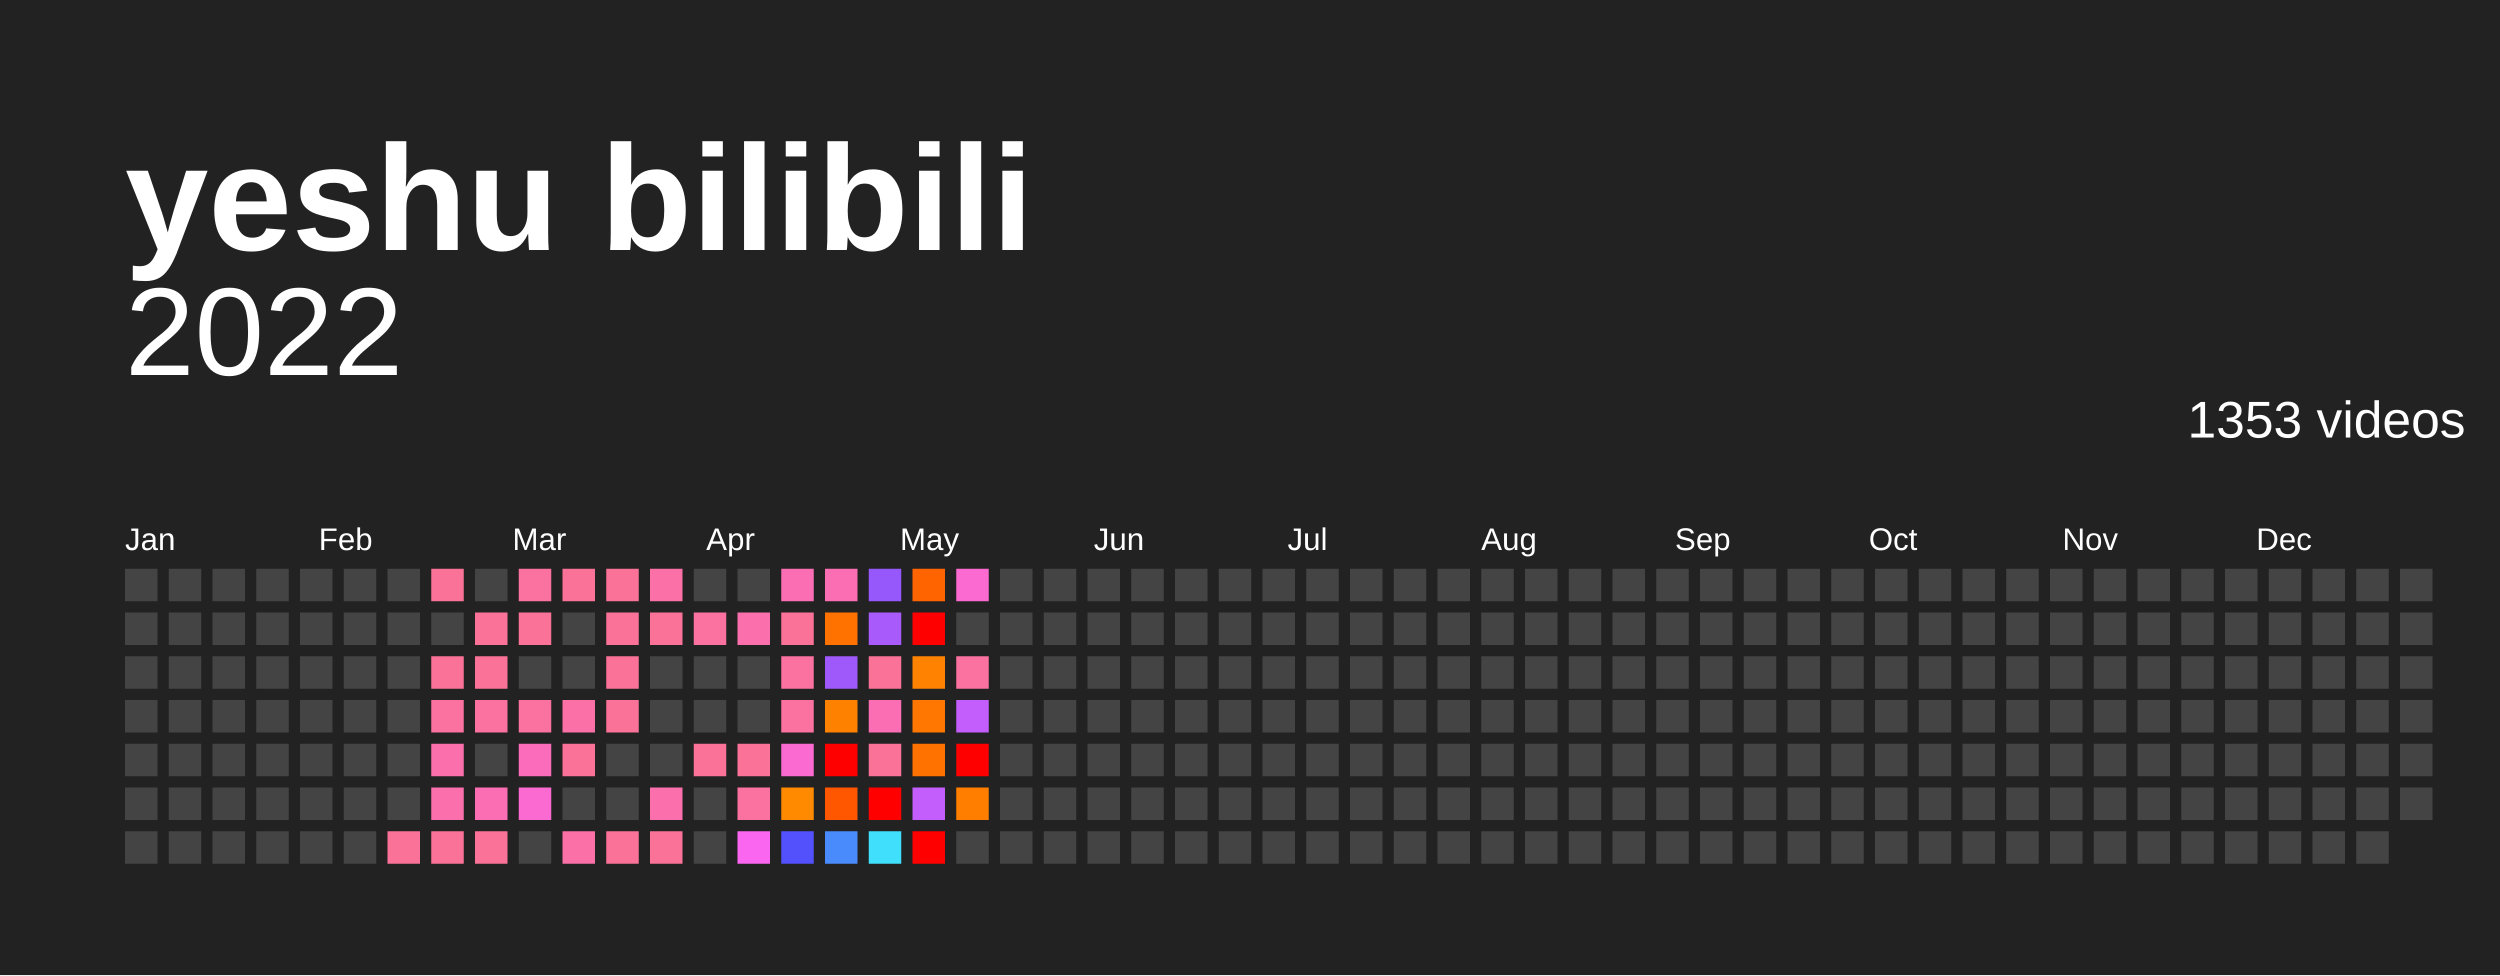
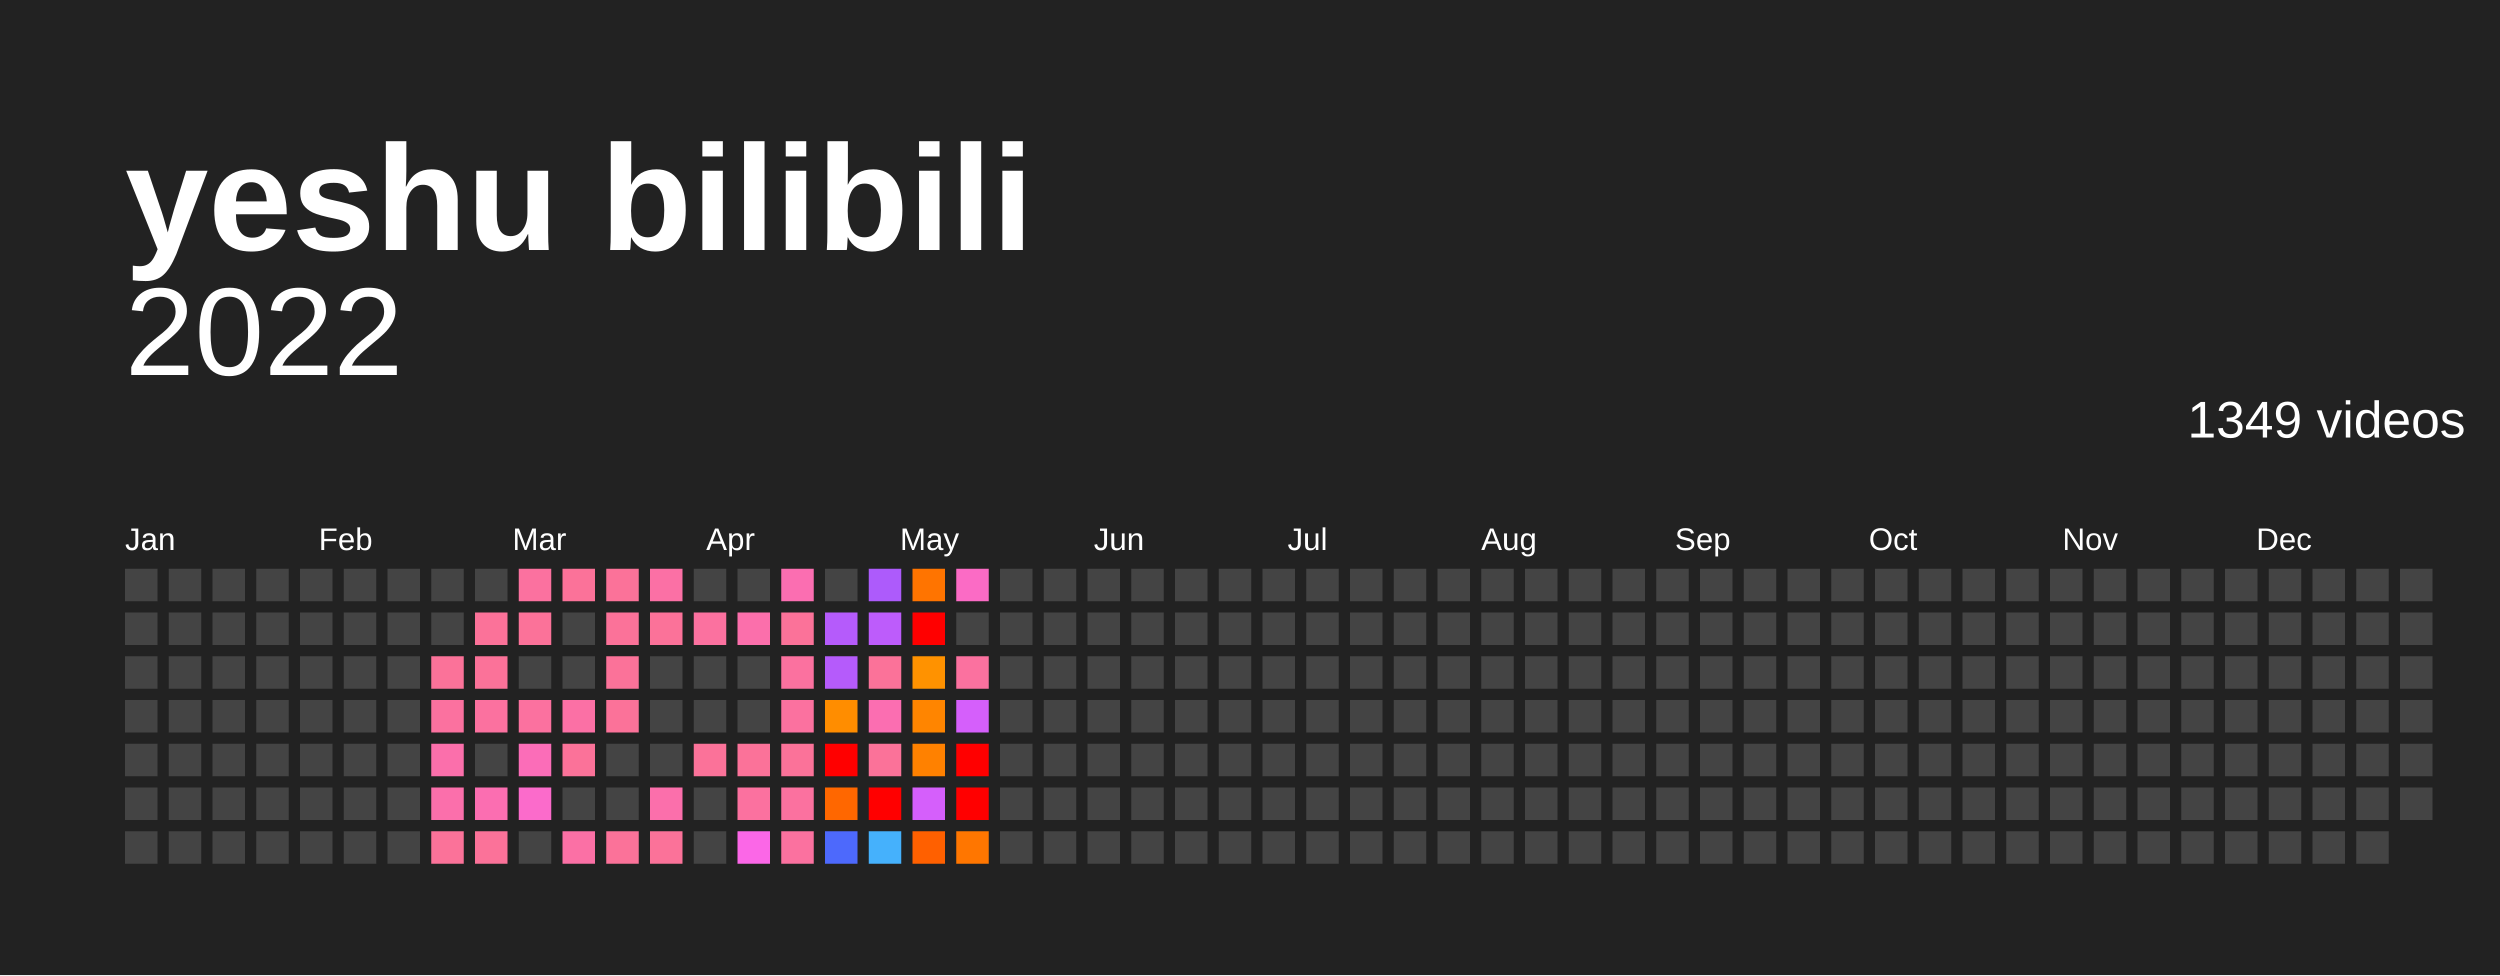
<svg xmlns="http://www.w3.org/2000/svg" baseProfile="full" height="78mm" version="1.1" viewBox="0,0,200,78" width="200mm">
  <defs />
  <rect fill="#222222" height="78" width="200" x="0" y="0" />
  <text fill="#FFFFFF" style="font-size:12px; font-family:Arial; font-weight:bold;" x="10" y="20">yeshu bilibili</text>
  <text alignment-baseline="hanging" fill="#FFFFFF" style="font-size:10.0px; font-family:Arial;" x="10" y="30">2022</text>
-   <text alignment-baseline="hanging" fill="#FFFFFF" style="font-size:4.125px; font-family:Arial;" x="175" y="35">1353 videos</text>
+   <text alignment-baseline="hanging" fill="#FFFFFF" style="font-size:4.125px; font-family:Arial;" x="175" y="35">1349 videos</text>
  <text fill="#FFFFFF" style="font-size:2.5px; font-family:Arial" x="10.0" y="44">Jan</text>
  <text fill="#FFFFFF" style="font-size:2.5px; font-family:Arial" x="25.5" y="44">Feb</text>
  <text fill="#FFFFFF" style="font-size:2.5px; font-family:Arial" x="41.0" y="44">Mar</text>
  <text fill="#FFFFFF" style="font-size:2.5px; font-family:Arial" x="56.5" y="44">Apr</text>
  <text fill="#FFFFFF" style="font-size:2.5px; font-family:Arial" x="72.0" y="44">May</text>
  <text fill="#FFFFFF" style="font-size:2.5px; font-family:Arial" x="87.5" y="44">Jun</text>
  <text fill="#FFFFFF" style="font-size:2.5px; font-family:Arial" x="103.0" y="44">Jul</text>
  <text fill="#FFFFFF" style="font-size:2.5px; font-family:Arial" x="118.5" y="44">Aug</text>
  <text fill="#FFFFFF" style="font-size:2.5px; font-family:Arial" x="134.0" y="44">Sep</text>
  <text fill="#FFFFFF" style="font-size:2.5px; font-family:Arial" x="149.5" y="44">Oct</text>
  <text fill="#FFFFFF" style="font-size:2.5px; font-family:Arial" x="165.0" y="44">Nov</text>
  <text fill="#FFFFFF" style="font-size:2.5px; font-family:Arial" x="180.5" y="44">Dec</text>
  <rect fill="#444444" height="2.6" width="2.6" x="10.0" y="45.5" />
  <rect fill="#444444" height="2.6" width="2.6" x="10.0" y="49.0" />
  <rect fill="#444444" height="2.6" width="2.6" x="10.0" y="52.5" />
  <rect fill="#444444" height="2.6" width="2.6" x="10.0" y="56.0" />
  <rect fill="#444444" height="2.6" width="2.6" x="10.0" y="59.5" />
  <rect fill="#444444" height="2.6" width="2.6" x="10.0" y="63.0" />
  <rect fill="#444444" height="2.6" width="2.6" x="10.0" y="66.5" />
  <rect fill="#444444" height="2.6" width="2.6" x="13.5" y="45.5" />
  <rect fill="#444444" height="2.6" width="2.6" x="13.5" y="49.0" />
  <rect fill="#444444" height="2.6" width="2.6" x="13.5" y="52.5" />
  <rect fill="#444444" height="2.6" width="2.6" x="13.5" y="56.0" />
  <rect fill="#444444" height="2.6" width="2.6" x="13.5" y="59.5" />
  <rect fill="#444444" height="2.6" width="2.6" x="13.5" y="63.0" />
  <rect fill="#444444" height="2.6" width="2.6" x="13.5" y="66.5" />
  <rect fill="#444444" height="2.6" width="2.6" x="17.0" y="45.5" />
  <rect fill="#444444" height="2.6" width="2.6" x="17.0" y="49.0" />
  <rect fill="#444444" height="2.6" width="2.6" x="17.0" y="52.5" />
  <rect fill="#444444" height="2.6" width="2.6" x="17.0" y="56.0" />
  <rect fill="#444444" height="2.6" width="2.6" x="17.0" y="59.5" />
  <rect fill="#444444" height="2.6" width="2.6" x="17.0" y="63.0" />
  <rect fill="#444444" height="2.6" width="2.6" x="17.0" y="66.5" />
  <rect fill="#444444" height="2.6" width="2.6" x="20.5" y="45.5" />
  <rect fill="#444444" height="2.6" width="2.6" x="20.5" y="49.0" />
  <rect fill="#444444" height="2.6" width="2.6" x="20.5" y="52.5" />
  <rect fill="#444444" height="2.6" width="2.6" x="20.5" y="56.0" />
  <rect fill="#444444" height="2.6" width="2.6" x="20.5" y="59.5" />
  <rect fill="#444444" height="2.6" width="2.6" x="20.5" y="63.0" />
  <rect fill="#444444" height="2.6" width="2.6" x="20.5" y="66.5" />
  <rect fill="#444444" height="2.6" width="2.6" x="24.0" y="45.5" />
  <rect fill="#444444" height="2.6" width="2.6" x="24.0" y="49.0" />
  <rect fill="#444444" height="2.6" width="2.6" x="24.0" y="52.5" />
  <rect fill="#444444" height="2.6" width="2.6" x="24.0" y="56.0" />
  <rect fill="#444444" height="2.6" width="2.6" x="24.0" y="59.5" />
  <rect fill="#444444" height="2.6" width="2.6" x="24.0" y="63.0" />
  <rect fill="#444444" height="2.6" width="2.6" x="24.0" y="66.5" />
  <rect fill="#444444" height="2.6" width="2.6" x="27.5" y="45.5" />
  <rect fill="#444444" height="2.6" width="2.6" x="27.5" y="49.0" />
  <rect fill="#444444" height="2.6" width="2.6" x="27.5" y="52.5" />
  <rect fill="#444444" height="2.6" width="2.6" x="27.5" y="56.0" />
  <rect fill="#444444" height="2.6" width="2.6" x="27.5" y="59.5" />
  <rect fill="#444444" height="2.6" width="2.6" x="27.5" y="63.0" />
  <rect fill="#444444" height="2.6" width="2.6" x="27.5" y="66.5" />
  <rect fill="#444444" height="2.6" width="2.6" x="31.0" y="45.5" />
  <rect fill="#444444" height="2.6" width="2.6" x="31.0" y="49.0" />
  <rect fill="#444444" height="2.6" width="2.6" x="31.0" y="52.5" />
  <rect fill="#444444" height="2.6" width="2.6" x="31.0" y="56.0" />
  <rect fill="#444444" height="2.6" width="2.6" x="31.0" y="59.5" />
  <rect fill="#444444" height="2.6" width="2.6" x="31.0" y="63.0" />
-   <rect fill="#fb7299" height="2.6" width="2.6" x="31.0" y="66.5" />
-   <rect fill="#fb7299" height="2.6" width="2.6" x="34.5" y="45.5" />
+   <rect fill="#444444" height="2.6" width="2.6" x="31.0" y="66.5" />
+   <rect fill="#444444" height="2.6" width="2.6" x="34.5" y="45.5" />
  <rect fill="#444444" height="2.6" width="2.6" x="34.5" y="49.0" />
  <rect fill="#fb7299" height="2.6" width="2.6" x="34.5" y="52.5" />
-   <rect fill="#fb71a0" height="2.6" width="2.6" x="34.5" y="56.0" />
-   <rect fill="#fb6fad" height="2.6" width="2.6" x="34.5" y="59.5" />
-   <rect fill="#fb6fad" height="2.6" width="2.6" x="34.5" y="63.0" />
+   <rect fill="#fb719f" height="2.6" width="2.6" x="34.5" y="56.0" />
+   <rect fill="#fb6fab" height="2.6" width="2.6" x="34.5" y="59.5" />
+   <rect fill="#fb6fab" height="2.6" width="2.6" x="34.5" y="63.0" />
  <rect fill="#fb7299" height="2.6" width="2.6" x="34.5" y="66.5" />
  <rect fill="#444444" height="2.6" width="2.6" x="38.0" y="45.5" />
  <rect fill="#fb7299" height="2.6" width="2.6" x="38.0" y="49.0" />
  <rect fill="#fb7299" height="2.6" width="2.6" x="38.0" y="52.5" />
-   <rect fill="#fb71a0" height="2.6" width="2.6" x="38.0" y="56.0" />
+   <rect fill="#fb719f" height="2.6" width="2.6" x="38.0" y="56.0" />
  <rect fill="#444444" height="2.6" width="2.6" x="38.0" y="59.5" />
-   <rect fill="#fb6eb4" height="2.6" width="2.6" x="38.0" y="63.0" />
+   <rect fill="#fb6eb1" height="2.6" width="2.6" x="38.0" y="63.0" />
  <rect fill="#fb7299" height="2.6" width="2.6" x="38.0" y="66.5" />
-   <rect fill="#fb71a0" height="2.6" width="2.6" x="41.5" y="45.5" />
+   <rect fill="#fb719f" height="2.6" width="2.6" x="41.5" y="45.5" />
  <rect fill="#fb7299" height="2.6" width="2.6" x="41.5" y="49.0" />
  <rect fill="#444444" height="2.6" width="2.6" x="41.5" y="52.5" />
-   <rect fill="#fb71a0" height="2.6" width="2.6" x="41.5" y="56.0" />
-   <rect fill="#fb6dbb" height="2.6" width="2.6" x="41.5" y="59.5" />
-   <rect fill="#fb6ad1" height="2.6" width="2.6" x="41.5" y="63.0" />
+   <rect fill="#fb719f" height="2.6" width="2.6" x="41.5" y="56.0" />
+   <rect fill="#fb6db8" height="2.6" width="2.6" x="41.5" y="59.5" />
+   <rect fill="#fb6bcb" height="2.6" width="2.6" x="41.5" y="63.0" />
  <rect fill="#444444" height="2.6" width="2.6" x="41.5" y="66.5" />
  <rect fill="#fb7299" height="2.6" width="2.6" x="45.0" y="45.5" />
  <rect fill="#444444" height="2.6" width="2.6" x="45.0" y="49.0" />
  <rect fill="#444444" height="2.6" width="2.6" x="45.0" y="52.5" />
-   <rect fill="#fb70a6" height="2.6" width="2.6" x="45.0" y="56.0" />
+   <rect fill="#fb70a5" height="2.6" width="2.6" x="45.0" y="56.0" />
  <rect fill="#fb7299" height="2.6" width="2.6" x="45.0" y="59.5" />
  <rect fill="#444444" height="2.6" width="2.6" x="45.0" y="63.0" />
-   <rect fill="#fb70a6" height="2.6" width="2.6" x="45.0" y="66.5" />
+   <rect fill="#fb70a5" height="2.6" width="2.6" x="45.0" y="66.5" />
  <rect fill="#fb7299" height="2.6" width="2.6" x="48.5" y="45.5" />
  <rect fill="#fb7299" height="2.6" width="2.6" x="48.5" y="49.0" />
  <rect fill="#fb7299" height="2.6" width="2.6" x="48.5" y="52.5" />
  <rect fill="#fb7299" height="2.6" width="2.6" x="48.5" y="56.0" />
  <rect fill="#444444" height="2.6" width="2.6" x="48.5" y="59.5" />
  <rect fill="#444444" height="2.6" width="2.6" x="48.5" y="63.0" />
  <rect fill="#fb7299" height="2.6" width="2.6" x="48.5" y="66.5" />
-   <rect fill="#fb70a6" height="2.6" width="2.6" x="52.0" y="45.5" />
+   <rect fill="#fb70a5" height="2.6" width="2.6" x="52.0" y="45.5" />
  <rect fill="#fb7299" height="2.6" width="2.6" x="52.0" y="49.0" />
  <rect fill="#444444" height="2.6" width="2.6" x="52.0" y="52.5" />
  <rect fill="#444444" height="2.6" width="2.6" x="52.0" y="56.0" />
  <rect fill="#444444" height="2.6" width="2.6" x="52.0" y="59.5" />
-   <rect fill="#fb6fad" height="2.6" width="2.6" x="52.0" y="63.0" />
+   <rect fill="#fb6fab" height="2.6" width="2.6" x="52.0" y="63.0" />
  <rect fill="#fb7299" height="2.6" width="2.6" x="52.0" y="66.5" />
  <rect fill="#444444" height="2.6" width="2.6" x="55.5" y="45.5" />
-   <rect fill="#fb71a0" height="2.6" width="2.6" x="55.5" y="49.0" />
+   <rect fill="#fb719f" height="2.6" width="2.6" x="55.5" y="49.0" />
  <rect fill="#444444" height="2.6" width="2.6" x="55.5" y="52.5" />
  <rect fill="#444444" height="2.6" width="2.6" x="55.5" y="56.0" />
  <rect fill="#fb7299" height="2.6" width="2.6" x="55.5" y="59.5" />
  <rect fill="#444444" height="2.6" width="2.6" x="55.5" y="63.0" />
  <rect fill="#444444" height="2.6" width="2.6" x="55.5" y="66.5" />
  <rect fill="#444444" height="2.6" width="2.6" x="59.0" y="45.5" />
-   <rect fill="#fb6fad" height="2.6" width="2.6" x="59.0" y="49.0" />
+   <rect fill="#fb6fab" height="2.6" width="2.6" x="59.0" y="49.0" />
  <rect fill="#444444" height="2.6" width="2.6" x="59.0" y="52.5" />
  <rect fill="#444444" height="2.6" width="2.6" x="59.0" y="56.0" />
  <rect fill="#fb7299" height="2.6" width="2.6" x="59.0" y="59.5" />
-   <rect fill="#fb71a0" height="2.6" width="2.6" x="59.0" y="63.0" />
-   <rect fill="#fb66f0" height="2.6" width="2.6" x="59.0" y="66.5" />
-   <rect fill="#fb6eb4" height="2.6" width="2.6" x="62.5" y="45.5" />
+   <rect fill="#fb719f" height="2.6" width="2.6" x="59.0" y="63.0" />
+   <rect fill="#fb67e7" height="2.6" width="2.6" x="59.0" y="66.5" />
+   <rect fill="#fb6eb1" height="2.6" width="2.6" x="62.5" y="45.5" />
  <rect fill="#fb7299" height="2.6" width="2.6" x="62.5" y="49.0" />
-   <rect fill="#fb71a0" height="2.6" width="2.6" x="62.5" y="52.5" />
-   <rect fill="#fb71a0" height="2.6" width="2.6" x="62.5" y="56.0" />
-   <rect fill="#fb6ad1" height="2.6" width="2.6" x="62.5" y="59.5" />
-   <rect fill="#ff8a00" height="2.6" width="2.6" x="62.5" y="63.0" />
-   <rect fill="#5251fc" height="2.6" width="2.6" x="62.5" y="66.5" />
-   <rect fill="#fb6eb4" height="2.6" width="2.6" x="66.0" y="45.5" />
-   <rect fill="#ff7200" height="2.6" width="2.6" x="66.0" y="49.0" />
-   <rect fill="#9f59fb" height="2.6" width="2.6" x="66.0" y="52.5" />
-   <rect fill="#ff8100" height="2.6" width="2.6" x="66.0" y="56.0" />
+   <rect fill="#fb719f" height="2.6" width="2.6" x="62.5" y="52.5" />
+   <rect fill="#fb719f" height="2.6" width="2.6" x="62.5" y="56.0" />
+   <rect fill="#fb7299" height="2.6" width="2.6" x="62.5" y="59.5" />
+   <rect fill="#fb719f" height="2.6" width="2.6" x="62.5" y="63.0" />
+   <rect fill="#fb719f" height="2.6" width="2.6" x="62.5" y="66.5" />
+   <rect fill="#444444" height="2.6" width="2.6" x="66.0" y="45.5" />
+   <rect fill="#b55bfb" height="2.6" width="2.6" x="66.0" y="49.0" />
+   <rect fill="#b55bfb" height="2.6" width="2.6" x="66.0" y="52.5" />
+   <rect fill="#ff8d00" height="2.6" width="2.6" x="66.0" y="56.0" />
  <rect fill="red" height="2.6" width="2.6" x="66.0" y="59.5" />
-   <rect fill="#ff5600" height="2.6" width="2.6" x="66.0" y="63.0" />
-   <rect fill="#498bfc" height="2.6" width="2.6" x="66.0" y="66.5" />
-   <rect fill="#9658fb" height="2.6" width="2.6" x="69.5" y="45.5" />
-   <rect fill="#a95afb" height="2.6" width="2.6" x="69.5" y="49.0" />
+   <rect fill="#ff6700" height="2.6" width="2.6" x="66.0" y="63.0" />
+   <rect fill="#4d69fc" height="2.6" width="2.6" x="66.0" y="66.5" />
+   <rect fill="#ad5bfb" height="2.6" width="2.6" x="69.5" y="45.5" />
+   <rect fill="#bd5cfb" height="2.6" width="2.6" x="69.5" y="49.0" />
  <rect fill="#fb7299" height="2.6" width="2.6" x="69.5" y="52.5" />
-   <rect fill="#fb6eb4" height="2.6" width="2.6" x="69.5" y="56.0" />
+   <rect fill="#fb6eb1" height="2.6" width="2.6" x="69.5" y="56.0" />
  <rect fill="#fb7299" height="2.6" width="2.6" x="69.5" y="59.5" />
  <rect fill="red" height="2.6" width="2.6" x="69.5" y="63.0" />
-   <rect fill="#40e0fc" height="2.6" width="2.6" x="69.5" y="66.5" />
-   <rect fill="#ff6400" height="2.6" width="2.6" x="73.0" y="45.5" />
+   <rect fill="#45b1fc" height="2.6" width="2.6" x="69.5" y="66.5" />
+   <rect fill="#ff7400" height="2.6" width="2.6" x="73.0" y="45.5" />
  <rect fill="red" height="2.6" width="2.6" x="73.0" y="49.0" />
-   <rect fill="#ff8300" height="2.6" width="2.6" x="73.0" y="52.5" />
-   <rect fill="#ff7700" height="2.6" width="2.6" x="73.0" y="56.0" />
-   <rect fill="#ff7200" height="2.6" width="2.6" x="73.0" y="59.5" />
-   <rect fill="#c35dfb" height="2.6" width="2.6" x="73.0" y="63.0" />
-   <rect fill="red" height="2.6" width="2.6" x="73.0" y="66.5" />
-   <rect fill="#fb6ad1" height="2.6" width="2.6" x="76.5" y="45.5" />
+   <rect fill="#ff9200" height="2.6" width="2.6" x="73.0" y="52.5" />
+   <rect fill="#ff8500" height="2.6" width="2.6" x="73.0" y="56.0" />
+   <rect fill="#ff8100" height="2.6" width="2.6" x="73.0" y="59.5" />
+   <rect fill="#d55ffb" height="2.6" width="2.6" x="73.0" y="63.0" />
+   <rect fill="#ff6000" height="2.6" width="2.6" x="73.0" y="66.5" />
+   <rect fill="#fb6bc5" height="2.6" width="2.6" x="76.5" y="45.5" />
  <rect fill="#444444" height="2.6" width="2.6" x="76.5" y="49.0" />
-   <rect fill="#fb71a0" height="2.6" width="2.6" x="76.5" y="52.5" />
-   <rect fill="#c35dfb" height="2.6" width="2.6" x="76.5" y="56.0" />
+   <rect fill="#fb719f" height="2.6" width="2.6" x="76.5" y="52.5" />
+   <rect fill="#d55ffb" height="2.6" width="2.6" x="76.5" y="56.0" />
  <rect fill="red" height="2.6" width="2.6" x="76.5" y="59.5" />
-   <rect fill="#ff7e00" height="2.6" width="2.6" x="76.5" y="63.0" />
-   <rect fill="#444444" height="2.6" width="2.6" x="76.5" y="66.5" />
+   <rect fill="red" height="2.6" width="2.6" x="76.5" y="63.0" />
+   <rect fill="#ff7600" height="2.6" width="2.6" x="76.5" y="66.5" />
  <rect fill="#444444" height="2.6" width="2.6" x="80.0" y="45.5" />
  <rect fill="#444444" height="2.6" width="2.6" x="80.0" y="49.0" />
  <rect fill="#444444" height="2.6" width="2.6" x="80.0" y="52.5" />
  <rect fill="#444444" height="2.6" width="2.6" x="80.0" y="56.0" />
  <rect fill="#444444" height="2.6" width="2.6" x="80.0" y="59.5" />
  <rect fill="#444444" height="2.6" width="2.6" x="80.0" y="63.0" />
  <rect fill="#444444" height="2.6" width="2.6" x="80.0" y="66.5" />
  <rect fill="#444444" height="2.6" width="2.6" x="83.5" y="45.5" />
  <rect fill="#444444" height="2.6" width="2.6" x="83.5" y="49.0" />
  <rect fill="#444444" height="2.6" width="2.6" x="83.5" y="52.5" />
  <rect fill="#444444" height="2.6" width="2.6" x="83.5" y="56.0" />
  <rect fill="#444444" height="2.6" width="2.6" x="83.5" y="59.5" />
  <rect fill="#444444" height="2.6" width="2.6" x="83.5" y="63.0" />
  <rect fill="#444444" height="2.6" width="2.6" x="83.5" y="66.5" />
  <rect fill="#444444" height="2.6" width="2.6" x="87.0" y="45.5" />
  <rect fill="#444444" height="2.6" width="2.6" x="87.0" y="49.0" />
  <rect fill="#444444" height="2.6" width="2.6" x="87.0" y="52.5" />
  <rect fill="#444444" height="2.6" width="2.6" x="87.0" y="56.0" />
  <rect fill="#444444" height="2.6" width="2.6" x="87.0" y="59.5" />
  <rect fill="#444444" height="2.6" width="2.6" x="87.0" y="63.0" />
  <rect fill="#444444" height="2.6" width="2.6" x="87.0" y="66.5" />
  <rect fill="#444444" height="2.6" width="2.6" x="90.5" y="45.5" />
  <rect fill="#444444" height="2.6" width="2.6" x="90.5" y="49.0" />
  <rect fill="#444444" height="2.6" width="2.6" x="90.5" y="52.5" />
  <rect fill="#444444" height="2.6" width="2.6" x="90.5" y="56.0" />
  <rect fill="#444444" height="2.6" width="2.6" x="90.5" y="59.5" />
  <rect fill="#444444" height="2.6" width="2.6" x="90.5" y="63.0" />
  <rect fill="#444444" height="2.6" width="2.6" x="90.5" y="66.5" />
  <rect fill="#444444" height="2.6" width="2.6" x="94.0" y="45.5" />
  <rect fill="#444444" height="2.6" width="2.6" x="94.0" y="49.0" />
  <rect fill="#444444" height="2.6" width="2.6" x="94.0" y="52.5" />
  <rect fill="#444444" height="2.6" width="2.6" x="94.0" y="56.0" />
  <rect fill="#444444" height="2.6" width="2.6" x="94.0" y="59.5" />
  <rect fill="#444444" height="2.6" width="2.6" x="94.0" y="63.0" />
  <rect fill="#444444" height="2.6" width="2.6" x="94.0" y="66.5" />
  <rect fill="#444444" height="2.6" width="2.6" x="97.5" y="45.5" />
  <rect fill="#444444" height="2.6" width="2.6" x="97.5" y="49.0" />
  <rect fill="#444444" height="2.6" width="2.6" x="97.5" y="52.5" />
  <rect fill="#444444" height="2.6" width="2.6" x="97.5" y="56.0" />
  <rect fill="#444444" height="2.6" width="2.6" x="97.5" y="59.5" />
  <rect fill="#444444" height="2.6" width="2.6" x="97.5" y="63.0" />
  <rect fill="#444444" height="2.6" width="2.6" x="97.5" y="66.5" />
  <rect fill="#444444" height="2.6" width="2.6" x="101.0" y="45.5" />
  <rect fill="#444444" height="2.6" width="2.6" x="101.0" y="49.0" />
  <rect fill="#444444" height="2.6" width="2.6" x="101.0" y="52.5" />
  <rect fill="#444444" height="2.6" width="2.6" x="101.0" y="56.0" />
  <rect fill="#444444" height="2.6" width="2.6" x="101.0" y="59.5" />
  <rect fill="#444444" height="2.6" width="2.6" x="101.0" y="63.0" />
  <rect fill="#444444" height="2.6" width="2.6" x="101.0" y="66.5" />
  <rect fill="#444444" height="2.6" width="2.6" x="104.5" y="45.5" />
  <rect fill="#444444" height="2.6" width="2.6" x="104.5" y="49.0" />
  <rect fill="#444444" height="2.6" width="2.6" x="104.5" y="52.5" />
  <rect fill="#444444" height="2.6" width="2.6" x="104.5" y="56.0" />
  <rect fill="#444444" height="2.6" width="2.6" x="104.5" y="59.5" />
  <rect fill="#444444" height="2.6" width="2.6" x="104.5" y="63.0" />
  <rect fill="#444444" height="2.6" width="2.6" x="104.5" y="66.5" />
  <rect fill="#444444" height="2.6" width="2.6" x="108.0" y="45.5" />
  <rect fill="#444444" height="2.6" width="2.6" x="108.0" y="49.0" />
  <rect fill="#444444" height="2.6" width="2.6" x="108.0" y="52.5" />
  <rect fill="#444444" height="2.6" width="2.6" x="108.0" y="56.0" />
  <rect fill="#444444" height="2.6" width="2.6" x="108.0" y="59.5" />
  <rect fill="#444444" height="2.6" width="2.6" x="108.0" y="63.0" />
  <rect fill="#444444" height="2.6" width="2.6" x="108.0" y="66.5" />
  <rect fill="#444444" height="2.6" width="2.6" x="111.5" y="45.5" />
  <rect fill="#444444" height="2.6" width="2.6" x="111.5" y="49.0" />
  <rect fill="#444444" height="2.6" width="2.6" x="111.5" y="52.5" />
  <rect fill="#444444" height="2.6" width="2.6" x="111.5" y="56.0" />
  <rect fill="#444444" height="2.6" width="2.6" x="111.5" y="59.5" />
  <rect fill="#444444" height="2.6" width="2.6" x="111.5" y="63.0" />
  <rect fill="#444444" height="2.6" width="2.6" x="111.5" y="66.5" />
  <rect fill="#444444" height="2.6" width="2.6" x="115.0" y="45.5" />
  <rect fill="#444444" height="2.6" width="2.6" x="115.0" y="49.0" />
  <rect fill="#444444" height="2.6" width="2.6" x="115.0" y="52.5" />
  <rect fill="#444444" height="2.6" width="2.6" x="115.0" y="56.0" />
  <rect fill="#444444" height="2.6" width="2.6" x="115.0" y="59.5" />
  <rect fill="#444444" height="2.6" width="2.6" x="115.0" y="63.0" />
  <rect fill="#444444" height="2.6" width="2.6" x="115.0" y="66.5" />
  <rect fill="#444444" height="2.6" width="2.6" x="118.5" y="45.5" />
  <rect fill="#444444" height="2.6" width="2.6" x="118.5" y="49.0" />
  <rect fill="#444444" height="2.6" width="2.6" x="118.5" y="52.5" />
  <rect fill="#444444" height="2.6" width="2.6" x="118.5" y="56.0" />
  <rect fill="#444444" height="2.6" width="2.6" x="118.5" y="59.5" />
  <rect fill="#444444" height="2.6" width="2.6" x="118.5" y="63.0" />
  <rect fill="#444444" height="2.6" width="2.6" x="118.5" y="66.5" />
  <rect fill="#444444" height="2.6" width="2.6" x="122.0" y="45.5" />
  <rect fill="#444444" height="2.6" width="2.6" x="122.0" y="49.0" />
  <rect fill="#444444" height="2.6" width="2.6" x="122.0" y="52.5" />
  <rect fill="#444444" height="2.6" width="2.6" x="122.0" y="56.0" />
  <rect fill="#444444" height="2.6" width="2.6" x="122.0" y="59.5" />
  <rect fill="#444444" height="2.6" width="2.6" x="122.0" y="63.0" />
  <rect fill="#444444" height="2.6" width="2.6" x="122.0" y="66.5" />
  <rect fill="#444444" height="2.6" width="2.6" x="125.5" y="45.5" />
  <rect fill="#444444" height="2.6" width="2.6" x="125.5" y="49.0" />
  <rect fill="#444444" height="2.6" width="2.6" x="125.5" y="52.5" />
  <rect fill="#444444" height="2.6" width="2.6" x="125.5" y="56.0" />
  <rect fill="#444444" height="2.6" width="2.6" x="125.5" y="59.5" />
  <rect fill="#444444" height="2.6" width="2.6" x="125.5" y="63.0" />
  <rect fill="#444444" height="2.6" width="2.6" x="125.5" y="66.5" />
  <rect fill="#444444" height="2.6" width="2.6" x="129.0" y="45.5" />
  <rect fill="#444444" height="2.6" width="2.6" x="129.0" y="49.0" />
  <rect fill="#444444" height="2.6" width="2.6" x="129.0" y="52.5" />
  <rect fill="#444444" height="2.6" width="2.6" x="129.0" y="56.0" />
  <rect fill="#444444" height="2.6" width="2.6" x="129.0" y="59.5" />
  <rect fill="#444444" height="2.6" width="2.6" x="129.0" y="63.0" />
  <rect fill="#444444" height="2.6" width="2.6" x="129.0" y="66.5" />
  <rect fill="#444444" height="2.6" width="2.6" x="132.5" y="45.5" />
  <rect fill="#444444" height="2.6" width="2.6" x="132.5" y="49.0" />
  <rect fill="#444444" height="2.6" width="2.6" x="132.5" y="52.5" />
  <rect fill="#444444" height="2.6" width="2.6" x="132.5" y="56.0" />
  <rect fill="#444444" height="2.6" width="2.6" x="132.5" y="59.5" />
  <rect fill="#444444" height="2.6" width="2.6" x="132.5" y="63.0" />
  <rect fill="#444444" height="2.6" width="2.6" x="132.5" y="66.5" />
  <rect fill="#444444" height="2.6" width="2.6" x="136.0" y="45.5" />
  <rect fill="#444444" height="2.6" width="2.6" x="136.0" y="49.0" />
  <rect fill="#444444" height="2.6" width="2.6" x="136.0" y="52.5" />
  <rect fill="#444444" height="2.6" width="2.6" x="136.0" y="56.0" />
  <rect fill="#444444" height="2.6" width="2.6" x="136.0" y="59.5" />
  <rect fill="#444444" height="2.6" width="2.6" x="136.0" y="63.0" />
  <rect fill="#444444" height="2.6" width="2.6" x="136.0" y="66.5" />
  <rect fill="#444444" height="2.6" width="2.6" x="139.5" y="45.5" />
  <rect fill="#444444" height="2.6" width="2.6" x="139.5" y="49.0" />
  <rect fill="#444444" height="2.6" width="2.6" x="139.5" y="52.5" />
  <rect fill="#444444" height="2.6" width="2.6" x="139.5" y="56.0" />
  <rect fill="#444444" height="2.6" width="2.6" x="139.5" y="59.5" />
  <rect fill="#444444" height="2.6" width="2.6" x="139.5" y="63.0" />
  <rect fill="#444444" height="2.6" width="2.6" x="139.5" y="66.5" />
  <rect fill="#444444" height="2.6" width="2.6" x="143.0" y="45.5" />
  <rect fill="#444444" height="2.6" width="2.6" x="143.0" y="49.0" />
  <rect fill="#444444" height="2.6" width="2.6" x="143.0" y="52.5" />
  <rect fill="#444444" height="2.6" width="2.6" x="143.0" y="56.0" />
  <rect fill="#444444" height="2.6" width="2.6" x="143.0" y="59.5" />
  <rect fill="#444444" height="2.6" width="2.6" x="143.0" y="63.0" />
  <rect fill="#444444" height="2.6" width="2.6" x="143.0" y="66.5" />
  <rect fill="#444444" height="2.6" width="2.6" x="146.5" y="45.5" />
  <rect fill="#444444" height="2.6" width="2.6" x="146.5" y="49.0" />
  <rect fill="#444444" height="2.6" width="2.6" x="146.5" y="52.5" />
  <rect fill="#444444" height="2.6" width="2.6" x="146.5" y="56.0" />
  <rect fill="#444444" height="2.6" width="2.6" x="146.5" y="59.5" />
  <rect fill="#444444" height="2.6" width="2.6" x="146.5" y="63.0" />
  <rect fill="#444444" height="2.6" width="2.6" x="146.5" y="66.5" />
  <rect fill="#444444" height="2.6" width="2.6" x="150.0" y="45.5" />
  <rect fill="#444444" height="2.6" width="2.6" x="150.0" y="49.0" />
  <rect fill="#444444" height="2.6" width="2.6" x="150.0" y="52.5" />
  <rect fill="#444444" height="2.6" width="2.6" x="150.0" y="56.0" />
  <rect fill="#444444" height="2.6" width="2.6" x="150.0" y="59.5" />
  <rect fill="#444444" height="2.6" width="2.6" x="150.0" y="63.0" />
  <rect fill="#444444" height="2.6" width="2.6" x="150.0" y="66.5" />
  <rect fill="#444444" height="2.6" width="2.6" x="153.5" y="45.5" />
  <rect fill="#444444" height="2.6" width="2.6" x="153.5" y="49.0" />
  <rect fill="#444444" height="2.6" width="2.6" x="153.5" y="52.5" />
  <rect fill="#444444" height="2.6" width="2.6" x="153.5" y="56.0" />
  <rect fill="#444444" height="2.6" width="2.6" x="153.5" y="59.5" />
  <rect fill="#444444" height="2.6" width="2.6" x="153.5" y="63.0" />
  <rect fill="#444444" height="2.6" width="2.6" x="153.5" y="66.5" />
  <rect fill="#444444" height="2.6" width="2.6" x="157.0" y="45.5" />
  <rect fill="#444444" height="2.6" width="2.6" x="157.0" y="49.0" />
  <rect fill="#444444" height="2.6" width="2.6" x="157.0" y="52.5" />
  <rect fill="#444444" height="2.6" width="2.6" x="157.0" y="56.0" />
  <rect fill="#444444" height="2.6" width="2.6" x="157.0" y="59.5" />
  <rect fill="#444444" height="2.6" width="2.6" x="157.0" y="63.0" />
  <rect fill="#444444" height="2.6" width="2.6" x="157.0" y="66.5" />
  <rect fill="#444444" height="2.6" width="2.6" x="160.5" y="45.5" />
  <rect fill="#444444" height="2.6" width="2.6" x="160.5" y="49.0" />
  <rect fill="#444444" height="2.6" width="2.6" x="160.5" y="52.5" />
  <rect fill="#444444" height="2.6" width="2.6" x="160.5" y="56.0" />
  <rect fill="#444444" height="2.6" width="2.6" x="160.5" y="59.5" />
  <rect fill="#444444" height="2.6" width="2.6" x="160.5" y="63.0" />
  <rect fill="#444444" height="2.6" width="2.6" x="160.5" y="66.5" />
  <rect fill="#444444" height="2.6" width="2.6" x="164.0" y="45.5" />
  <rect fill="#444444" height="2.6" width="2.6" x="164.0" y="49.0" />
  <rect fill="#444444" height="2.6" width="2.6" x="164.0" y="52.5" />
  <rect fill="#444444" height="2.6" width="2.6" x="164.0" y="56.0" />
  <rect fill="#444444" height="2.6" width="2.6" x="164.0" y="59.5" />
  <rect fill="#444444" height="2.6" width="2.6" x="164.0" y="63.0" />
  <rect fill="#444444" height="2.6" width="2.6" x="164.0" y="66.5" />
  <rect fill="#444444" height="2.6" width="2.6" x="167.5" y="45.5" />
  <rect fill="#444444" height="2.6" width="2.6" x="167.5" y="49.0" />
  <rect fill="#444444" height="2.6" width="2.6" x="167.5" y="52.5" />
  <rect fill="#444444" height="2.6" width="2.6" x="167.5" y="56.0" />
  <rect fill="#444444" height="2.6" width="2.6" x="167.5" y="59.5" />
  <rect fill="#444444" height="2.6" width="2.6" x="167.5" y="63.0" />
  <rect fill="#444444" height="2.6" width="2.6" x="167.5" y="66.5" />
  <rect fill="#444444" height="2.6" width="2.6" x="171.0" y="45.5" />
  <rect fill="#444444" height="2.6" width="2.6" x="171.0" y="49.0" />
  <rect fill="#444444" height="2.6" width="2.6" x="171.0" y="52.5" />
  <rect fill="#444444" height="2.6" width="2.6" x="171.0" y="56.0" />
  <rect fill="#444444" height="2.6" width="2.6" x="171.0" y="59.5" />
  <rect fill="#444444" height="2.6" width="2.6" x="171.0" y="63.0" />
  <rect fill="#444444" height="2.6" width="2.6" x="171.0" y="66.5" />
  <rect fill="#444444" height="2.6" width="2.6" x="174.5" y="45.5" />
  <rect fill="#444444" height="2.6" width="2.6" x="174.5" y="49.0" />
  <rect fill="#444444" height="2.6" width="2.6" x="174.5" y="52.5" />
  <rect fill="#444444" height="2.6" width="2.6" x="174.5" y="56.0" />
  <rect fill="#444444" height="2.6" width="2.6" x="174.5" y="59.5" />
  <rect fill="#444444" height="2.6" width="2.6" x="174.5" y="63.0" />
  <rect fill="#444444" height="2.6" width="2.6" x="174.5" y="66.5" />
  <rect fill="#444444" height="2.6" width="2.6" x="178.0" y="45.5" />
  <rect fill="#444444" height="2.6" width="2.6" x="178.0" y="49.0" />
  <rect fill="#444444" height="2.6" width="2.6" x="178.0" y="52.5" />
  <rect fill="#444444" height="2.6" width="2.6" x="178.0" y="56.0" />
  <rect fill="#444444" height="2.6" width="2.6" x="178.0" y="59.5" />
  <rect fill="#444444" height="2.6" width="2.6" x="178.0" y="63.0" />
  <rect fill="#444444" height="2.6" width="2.6" x="178.0" y="66.5" />
  <rect fill="#444444" height="2.6" width="2.6" x="181.5" y="45.5" />
  <rect fill="#444444" height="2.6" width="2.6" x="181.5" y="49.0" />
  <rect fill="#444444" height="2.6" width="2.6" x="181.5" y="52.5" />
  <rect fill="#444444" height="2.6" width="2.6" x="181.5" y="56.0" />
  <rect fill="#444444" height="2.6" width="2.6" x="181.5" y="59.5" />
  <rect fill="#444444" height="2.6" width="2.6" x="181.5" y="63.0" />
  <rect fill="#444444" height="2.6" width="2.6" x="181.5" y="66.5" />
  <rect fill="#444444" height="2.6" width="2.6" x="185.0" y="45.5" />
  <rect fill="#444444" height="2.6" width="2.6" x="185.0" y="49.0" />
  <rect fill="#444444" height="2.6" width="2.6" x="185.0" y="52.5" />
  <rect fill="#444444" height="2.6" width="2.6" x="185.0" y="56.0" />
  <rect fill="#444444" height="2.6" width="2.6" x="185.0" y="59.5" />
  <rect fill="#444444" height="2.6" width="2.6" x="185.0" y="63.0" />
  <rect fill="#444444" height="2.6" width="2.6" x="185.0" y="66.5" />
  <rect fill="#444444" height="2.6" width="2.6" x="188.5" y="45.5" />
  <rect fill="#444444" height="2.6" width="2.6" x="188.5" y="49.0" />
  <rect fill="#444444" height="2.6" width="2.6" x="188.5" y="52.5" />
  <rect fill="#444444" height="2.6" width="2.6" x="188.5" y="56.0" />
  <rect fill="#444444" height="2.6" width="2.6" x="188.5" y="59.5" />
  <rect fill="#444444" height="2.6" width="2.6" x="188.5" y="63.0" />
  <rect fill="#444444" height="2.6" width="2.6" x="188.5" y="66.5" />
  <rect fill="#444444" height="2.6" width="2.6" x="192.0" y="45.5" />
  <rect fill="#444444" height="2.6" width="2.6" x="192.0" y="49.0" />
  <rect fill="#444444" height="2.6" width="2.6" x="192.0" y="52.5" />
  <rect fill="#444444" height="2.6" width="2.6" x="192.0" y="56.0" />
  <rect fill="#444444" height="2.6" width="2.6" x="192.0" y="59.5" />
  <rect fill="#444444" height="2.6" width="2.6" x="192.0" y="63.0" />
</svg>
